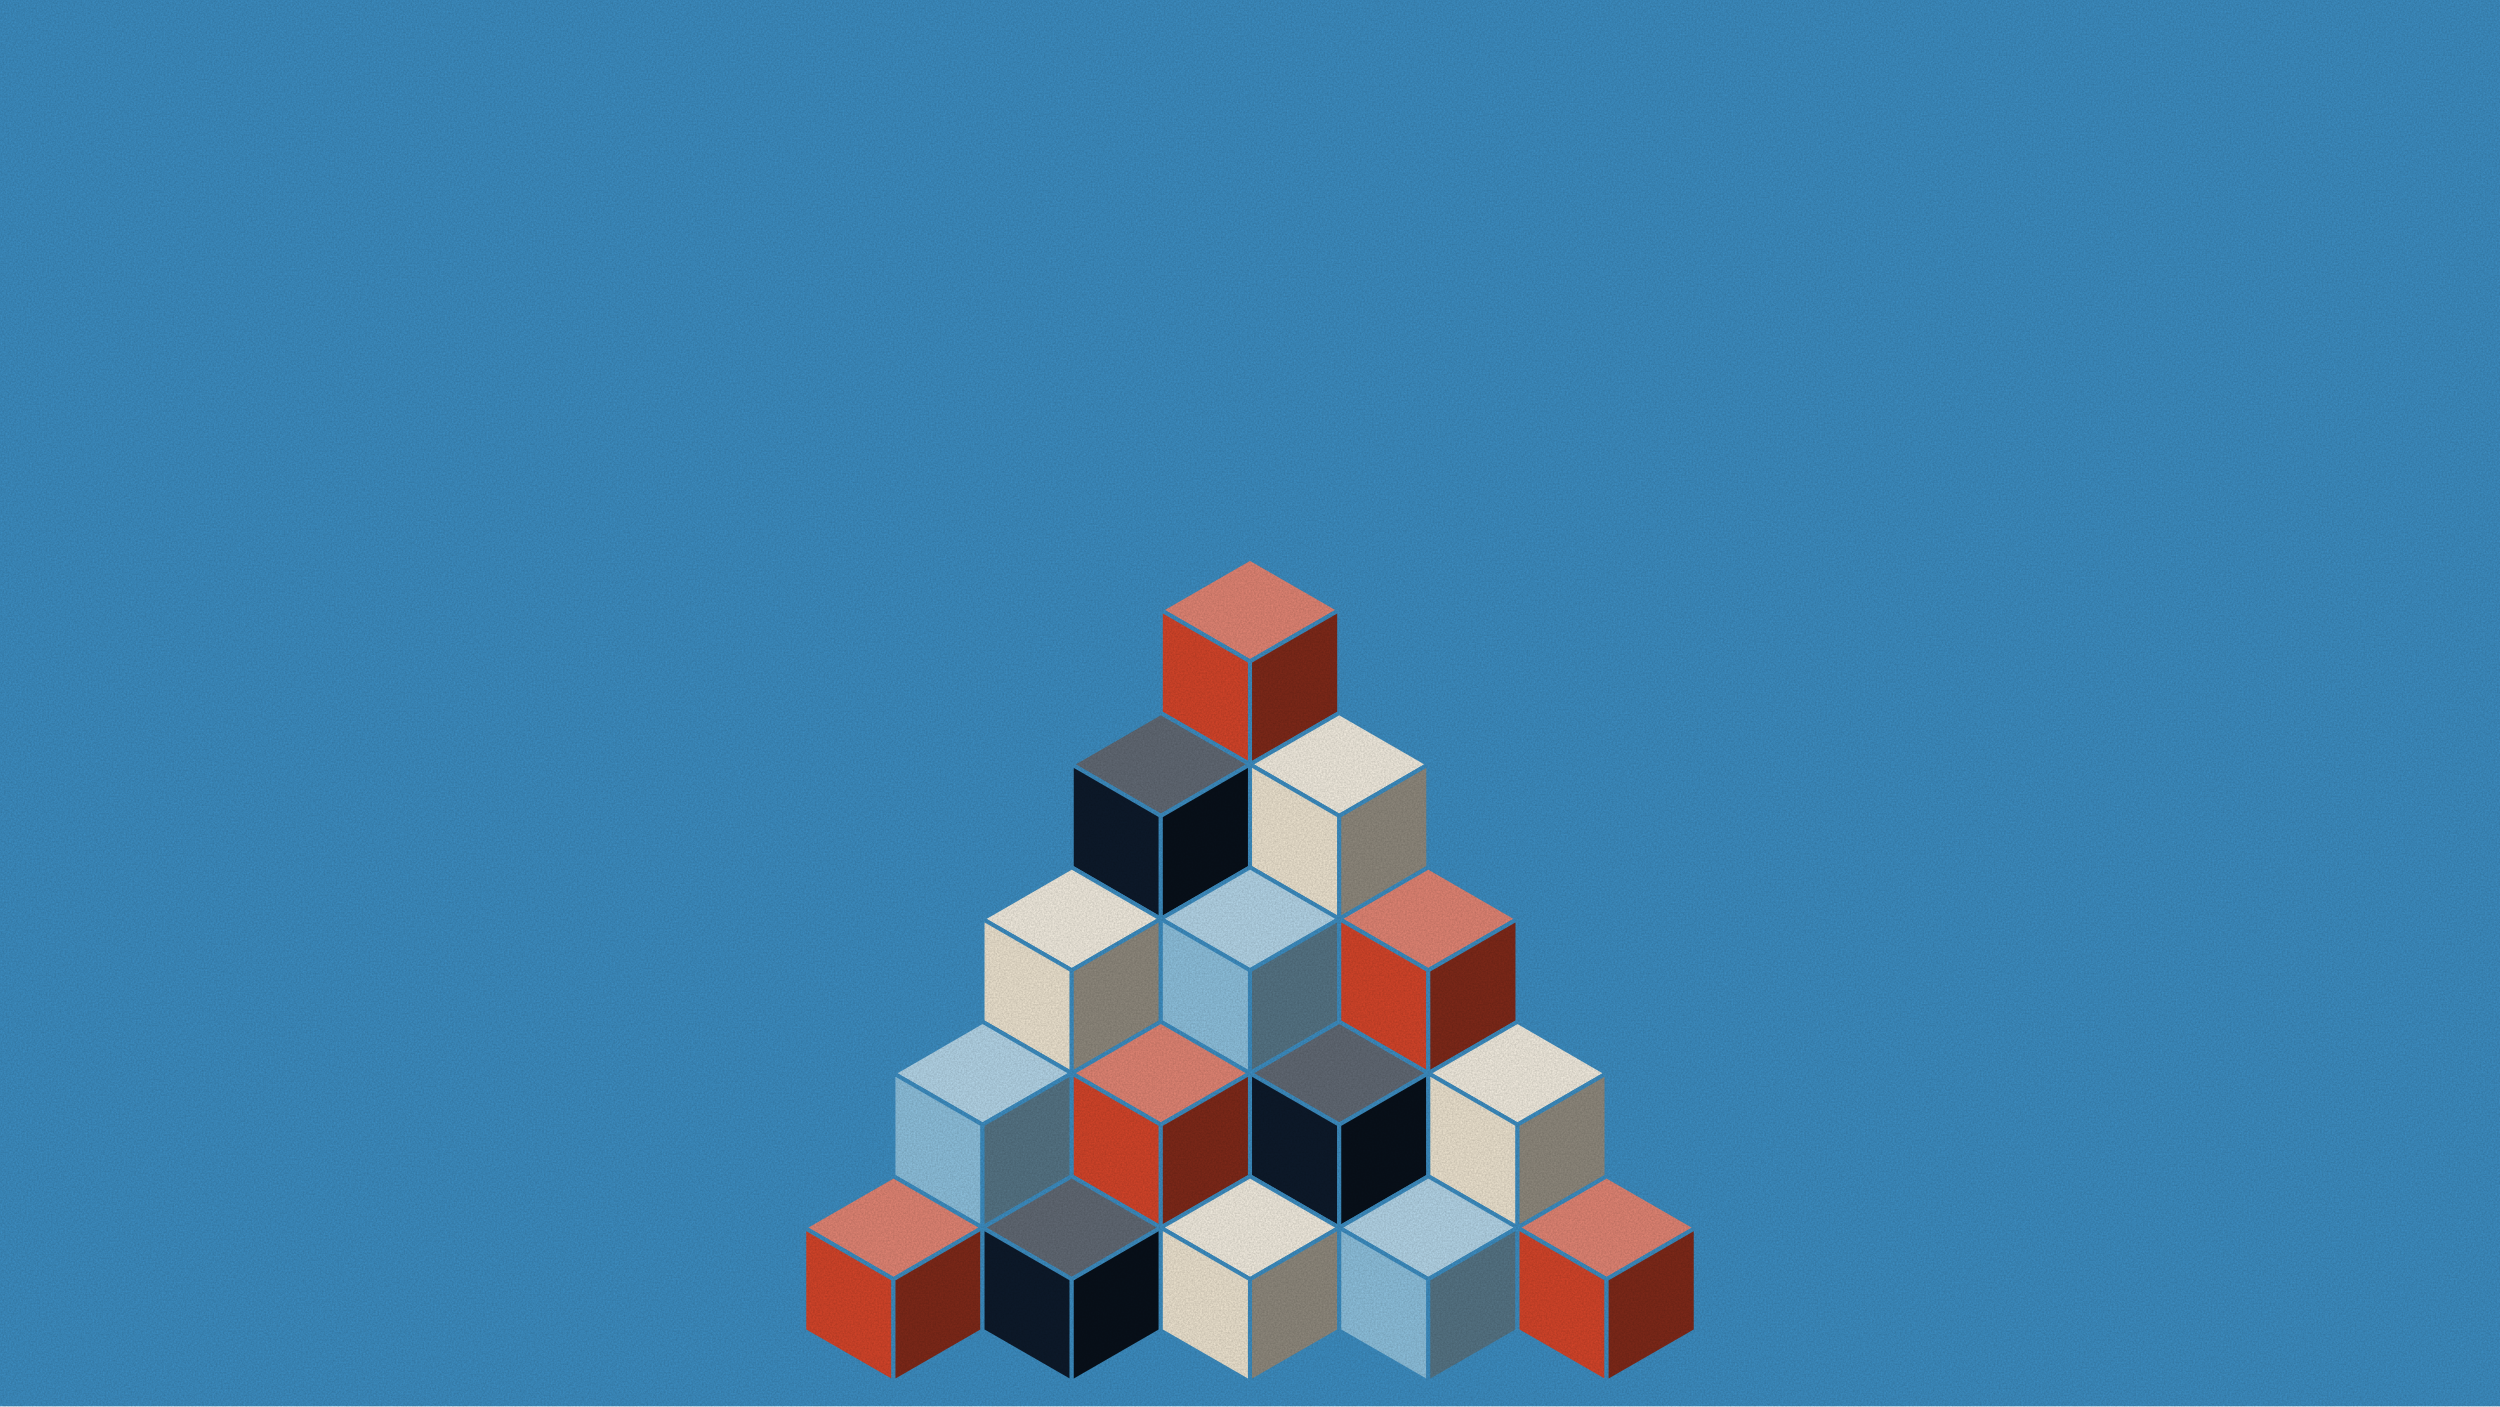
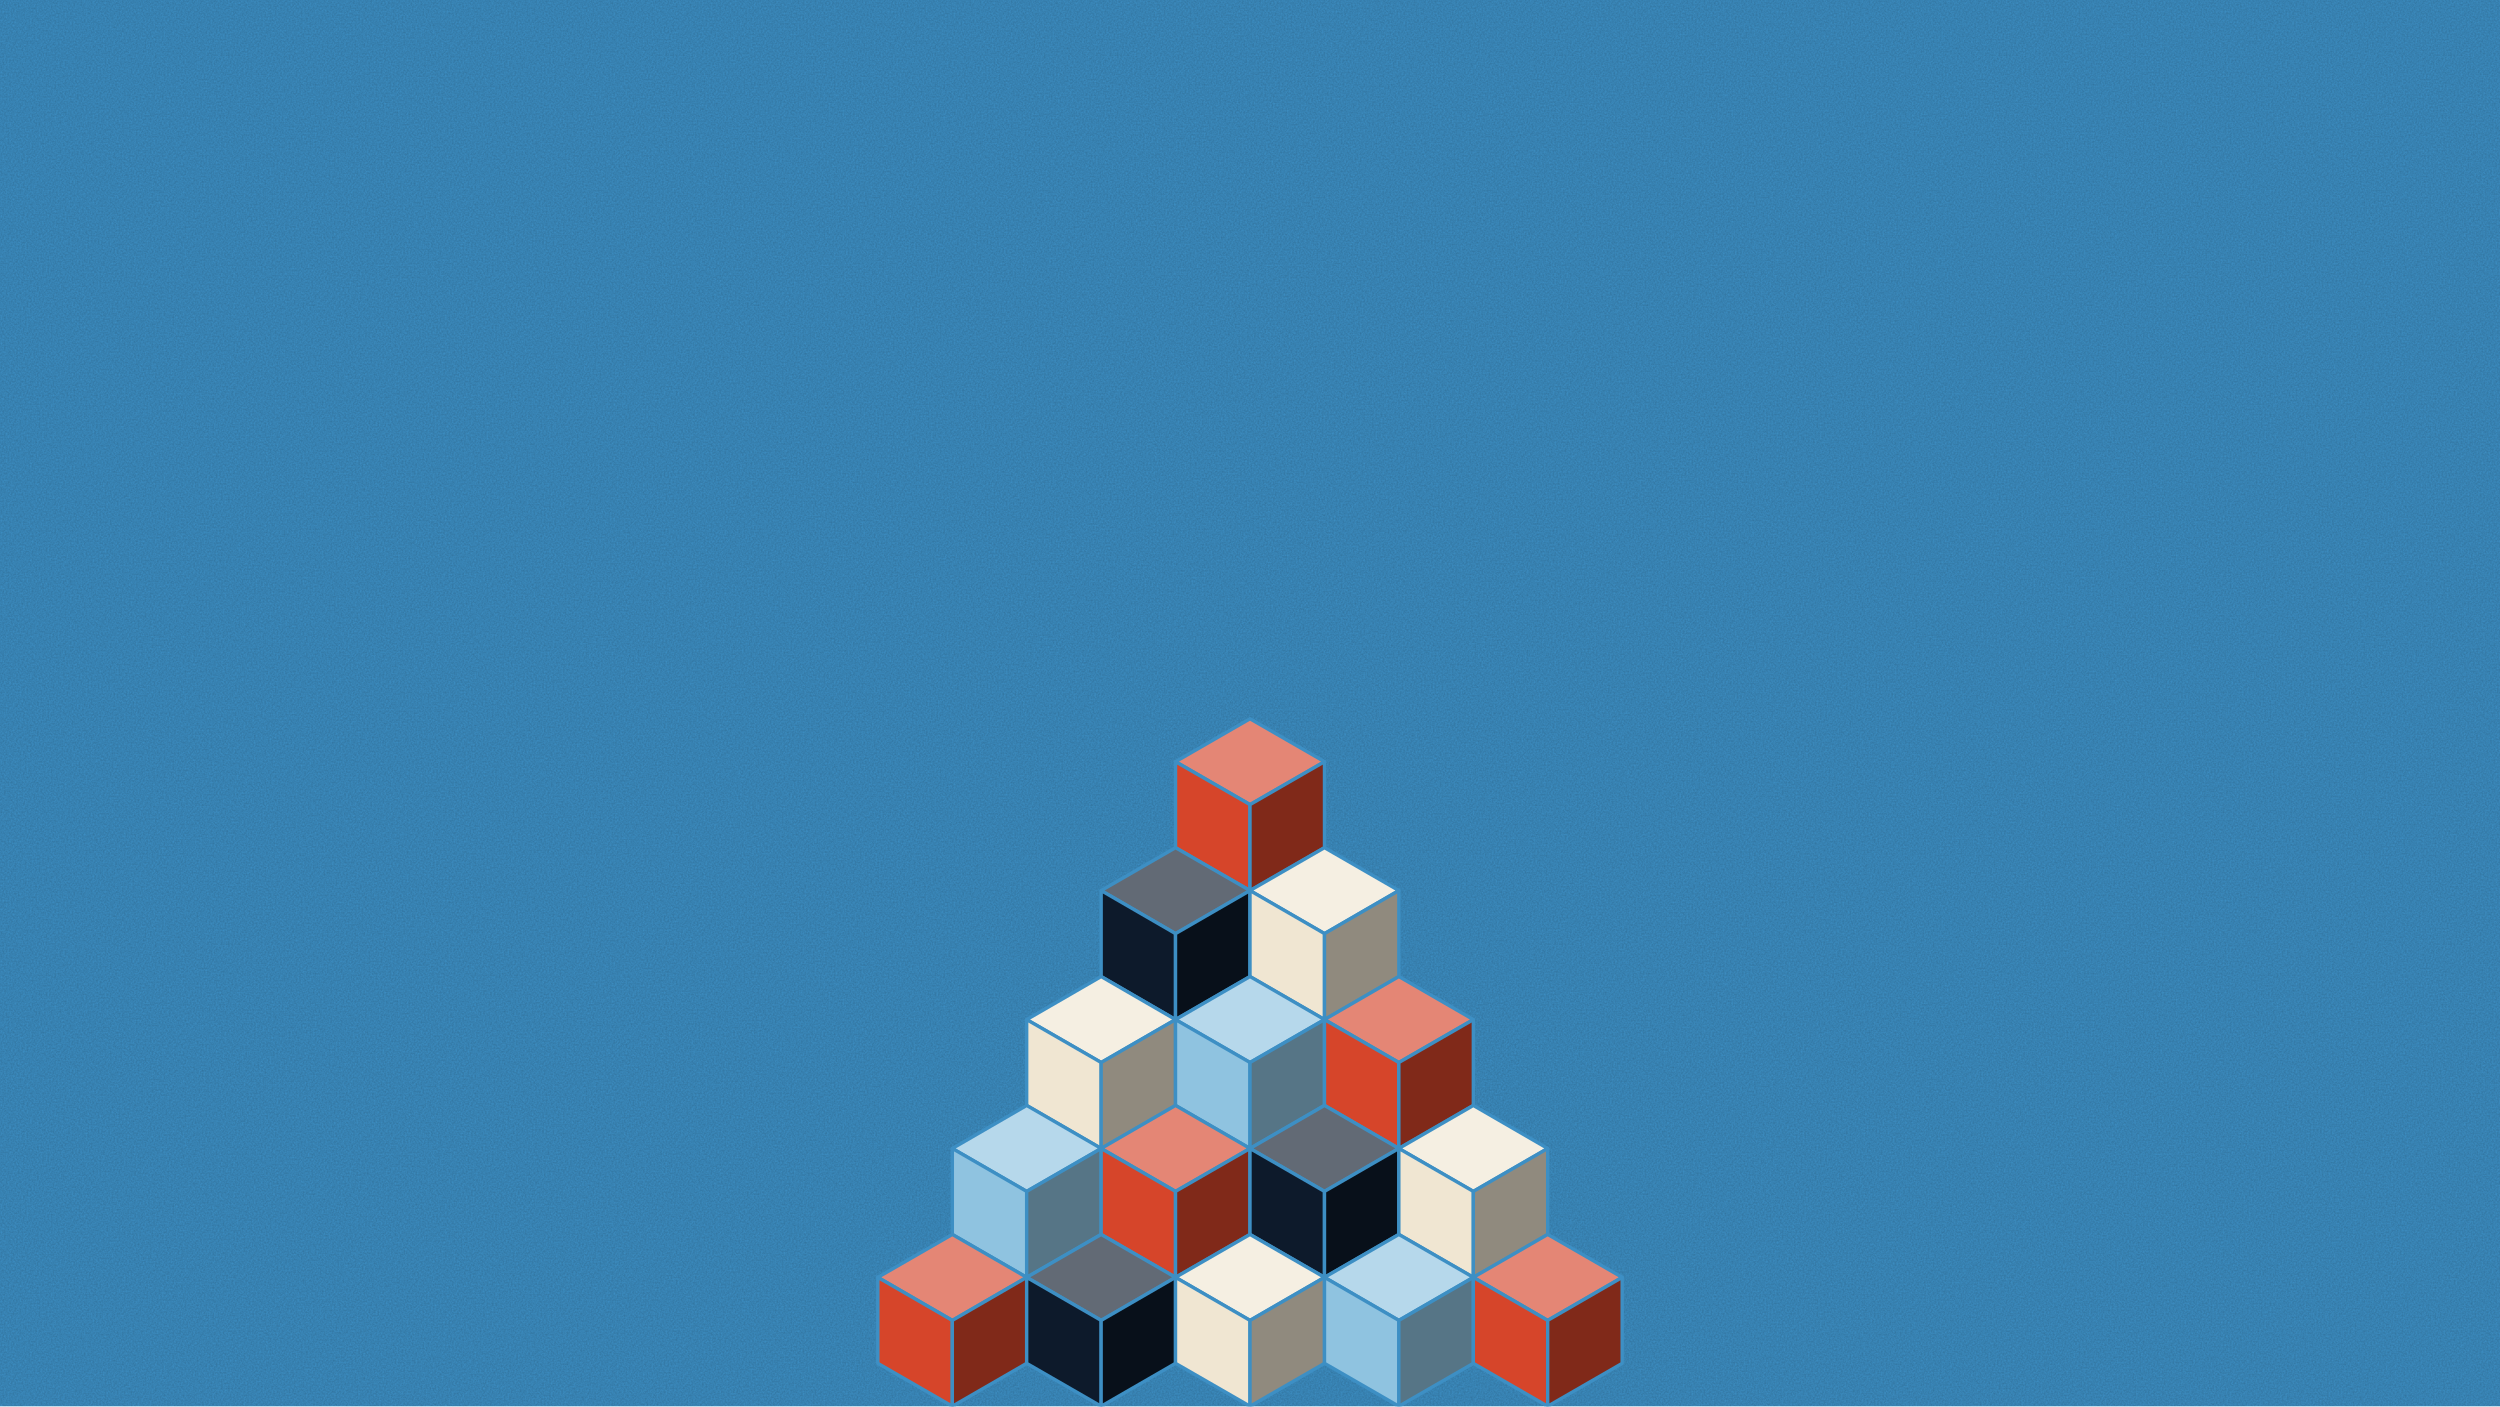
<svg xmlns="http://www.w3.org/2000/svg" viewBox="0 0 1600 900">
-   <defs>
-     <filter id="grana">
-       <feTurbulence type="fractalNoise" baseFrequency=".9" numOctaves="2" />
-       <feColorMatrix values="0 0 0 0 0 0 0 0 0 0 0 0 0 0 0 0 0 0 .55 0" />
-     </filter>
-   </defs>
-   <rect width="1600" height="900" fill="#3d8fc4" />
-   <svg x="0" y="342" width="1600" height="558" viewBox="0 0 1600 558" overflow="hidden">
-     <polygon points="800.0,15.5 857.1,48.4 800.0,81.3 742.9,48.4" fill="#e48675" stroke="#3d8fc4" stroke-width="2.6" stroke-linejoin="round" />
-     <polygon points="742.9,48.4 800.0,81.3 800.0,147.2 742.9,114.3" fill="#d6452a" stroke="#3d8fc4" stroke-width="2.6" stroke-linejoin="round" />
-     <polygon points="800.0,81.3 857.1,48.4 857.1,114.3 800.0,147.2" fill="#802919" stroke="#3d8fc4" stroke-width="2.6" stroke-linejoin="round" />
-     <polygon points="742.9,114.3 800.0,147.2 742.9,180.2 685.9,147.2" fill="#626a75" stroke="#3d8fc4" stroke-width="2.6" stroke-linejoin="round" />
-     <polygon points="685.9,147.2 742.9,180.2 742.9,246.1 685.9,213.1" fill="#0d1a2b" stroke="#3d8fc4" stroke-width="2.6" stroke-linejoin="round" />
-     <polygon points="742.9,180.2 800.0,147.2 800.0,213.1 742.9,246.1" fill="#08101a" stroke="#3d8fc4" stroke-width="2.6" stroke-linejoin="round" />
-     <polygon points="857.1,114.3 914.1,147.2 857.1,180.2 800.0,147.2" fill="#f5efe2" stroke="#3d8fc4" stroke-width="2.6" stroke-linejoin="round" />
-     <polygon points="800.0,147.2 857.1,180.2 857.1,246.1 800.0,213.1" fill="#f0e6d2" stroke="#3d8fc4" stroke-width="2.6" stroke-linejoin="round" />
-     <polygon points="857.1,180.2 914.1,147.2 914.1,213.1 857.1,246.1" fill="#908a7e" stroke="#3d8fc4" stroke-width="2.6" stroke-linejoin="round" />
-     <polygon points="685.9,213.1 742.9,246.1 685.9,279.0 628.8,246.1" fill="#f5efe2" stroke="#3d8fc4" stroke-width="2.6" stroke-linejoin="round" />
-     <polygon points="628.8,246.1 685.9,279.0 685.9,344.9 628.8,311.9" fill="#f0e6d2" stroke="#3d8fc4" stroke-width="2.6" stroke-linejoin="round" />
-     <polygon points="685.9,279.0 742.9,246.1 742.9,311.9 685.9,344.9" fill="#908a7e" stroke="#3d8fc4" stroke-width="2.6" stroke-linejoin="round" />
-     <polygon points="800.0,213.1 857.1,246.1 800.0,279.0 742.9,246.1" fill="#b6d8eb" stroke="#3d8fc4" stroke-width="2.6" stroke-linejoin="round" />
-     <polygon points="742.9,246.1 800.0,279.0 800.0,344.9 742.9,311.9" fill="#8fc3e0" stroke="#3d8fc4" stroke-width="2.6" stroke-linejoin="round" />
-     <polygon points="800.0,279.0 857.1,246.1 857.1,311.9 800.0,344.9" fill="#567586" stroke="#3d8fc4" stroke-width="2.6" stroke-linejoin="round" />
-     <polygon points="914.1,213.1 971.2,246.1 914.1,279.0 857.1,246.1" fill="#e48675" stroke="#3d8fc4" stroke-width="2.6" stroke-linejoin="round" />
-     <polygon points="857.1,246.1 914.1,279.0 914.1,344.9 857.1,311.9" fill="#d6452a" stroke="#3d8fc4" stroke-width="2.6" stroke-linejoin="round" />
-     <polygon points="914.1,279.0 971.2,246.1 971.2,311.9 914.1,344.9" fill="#802919" stroke="#3d8fc4" stroke-width="2.6" stroke-linejoin="round" />
-     <polygon points="628.8,311.9 685.9,344.9 628.8,377.8 571.8,344.9" fill="#b6d8eb" stroke="#3d8fc4" stroke-width="2.6" stroke-linejoin="round" />
-     <polygon points="571.8,344.9 628.8,377.8 628.8,443.7 571.8,410.8" fill="#8fc3e0" stroke="#3d8fc4" stroke-width="2.6" stroke-linejoin="round" />
-     <polygon points="628.8,377.8 685.9,344.9 685.9,410.8 628.8,443.7" fill="#567586" stroke="#3d8fc4" stroke-width="2.6" stroke-linejoin="round" />
-     <polygon points="742.9,311.9 800.0,344.9 742.9,377.8 685.9,344.9" fill="#e48675" stroke="#3d8fc4" stroke-width="2.6" stroke-linejoin="round" />
-     <polygon points="685.9,344.9 742.9,377.8 742.9,443.7 685.9,410.8" fill="#d6452a" stroke="#3d8fc4" stroke-width="2.6" stroke-linejoin="round" />
-     <polygon points="742.9,377.8 800.0,344.9 800.0,410.8 742.9,443.7" fill="#802919" stroke="#3d8fc4" stroke-width="2.6" stroke-linejoin="round" />
-     <polygon points="857.1,311.9 914.1,344.9 857.1,377.8 800.0,344.9" fill="#626a75" stroke="#3d8fc4" stroke-width="2.6" stroke-linejoin="round" />
-     <polygon points="800.0,344.9 857.1,377.8 857.1,443.7 800.0,410.8" fill="#0d1a2b" stroke="#3d8fc4" stroke-width="2.6" stroke-linejoin="round" />
-     <polygon points="857.1,377.8 914.1,344.9 914.1,410.8 857.1,443.7" fill="#08101a" stroke="#3d8fc4" stroke-width="2.6" stroke-linejoin="round" />
-     <polygon points="971.2,311.9 1028.2,344.9 971.2,377.8 914.1,344.9" fill="#f5efe2" stroke="#3d8fc4" stroke-width="2.6" stroke-linejoin="round" />
-     <polygon points="914.1,344.9 971.2,377.8 971.2,443.7 914.1,410.8" fill="#f0e6d2" stroke="#3d8fc4" stroke-width="2.6" stroke-linejoin="round" />
-     <polygon points="971.2,377.8 1028.2,344.9 1028.2,410.8 971.2,443.7" fill="#908a7e" stroke="#3d8fc4" stroke-width="2.6" stroke-linejoin="round" />
-     <polygon points="571.8,410.8 628.8,443.7 571.8,476.7 514.7,443.7" fill="#e48675" stroke="#3d8fc4" stroke-width="2.6" stroke-linejoin="round" />
-     <polygon points="514.7,443.7 571.8,476.7 571.8,542.5 514.7,509.6" fill="#d6452a" stroke="#3d8fc4" stroke-width="2.6" stroke-linejoin="round" />
-     <polygon points="571.8,476.7 628.8,443.7 628.8,509.6 571.8,542.5" fill="#802919" stroke="#3d8fc4" stroke-width="2.6" stroke-linejoin="round" />
-     <polygon points="685.9,410.8 742.9,443.7 685.9,476.7 628.8,443.7" fill="#626a75" stroke="#3d8fc4" stroke-width="2.6" stroke-linejoin="round" />
-     <polygon points="628.8,443.7 685.9,476.7 685.9,542.5 628.8,509.6" fill="#0d1a2b" stroke="#3d8fc4" stroke-width="2.6" stroke-linejoin="round" />
-     <polygon points="685.9,476.7 742.9,443.7 742.9,509.6 685.9,542.5" fill="#08101a" stroke="#3d8fc4" stroke-width="2.6" stroke-linejoin="round" />
-     <polygon points="800.0,410.8 857.1,443.7 800.0,476.7 742.9,443.7" fill="#f5efe2" stroke="#3d8fc4" stroke-width="2.6" stroke-linejoin="round" />
-     <polygon points="742.9,443.7 800.0,476.7 800.0,542.5 742.9,509.6" fill="#f0e6d2" stroke="#3d8fc4" stroke-width="2.6" stroke-linejoin="round" />
-     <polygon points="800.0,476.7 857.1,443.7 857.1,509.6 800.0,542.5" fill="#908a7e" stroke="#3d8fc4" stroke-width="2.6" stroke-linejoin="round" />
-     <polygon points="914.1,410.8 971.2,443.7 914.1,476.7 857.1,443.7" fill="#b6d8eb" stroke="#3d8fc4" stroke-width="2.6" stroke-linejoin="round" />
-     <polygon points="857.1,443.7 914.1,476.7 914.1,542.5 857.1,509.6" fill="#8fc3e0" stroke="#3d8fc4" stroke-width="2.6" stroke-linejoin="round" />
-     <polygon points="914.1,476.7 971.2,443.7 971.2,509.6 914.1,542.5" fill="#567586" stroke="#3d8fc4" stroke-width="2.6" stroke-linejoin="round" />
-     <polygon points="1028.2,410.8 1085.3,443.7 1028.2,476.7 971.2,443.7" fill="#e48675" stroke="#3d8fc4" stroke-width="2.6" stroke-linejoin="round" />
-     <polygon points="971.2,443.7 1028.2,476.7 1028.2,542.5 971.2,509.6" fill="#d6452a" stroke="#3d8fc4" stroke-width="2.6" stroke-linejoin="round" />
-     <polygon points="1028.2,476.7 1085.3,443.7 1085.3,509.6 1028.2,542.5" fill="#802919" stroke="#3d8fc4" stroke-width="2.6" stroke-linejoin="round" />
+   <svg width="1600" height="900" viewBox="0 0 1600 900" preserveAspectRatio="xMidYMax slice">
+     <defs>
+       <filter id="f-grana">
+         <feTurbulence type="fractalNoise" baseFrequency=".9" numOctaves="2" />
+         <feColorMatrix values="0 0 0 0 0 0 0 0 0 0 0 0 0 0 0 0 0 0 .55 0" />
+       </filter>
+     </defs>
+     <rect width="1600" height="900" fill="#3d8fc4" />
+     <rect width="1600" height="900" filter="url(#f-grana)" opacity=".35" />
  </svg>
-   <rect width="1600" height="900" filter="url(#grana)" opacity=".35" />
+   <svg x="96" y="450" width="1408" height="450" viewBox="502.7 345.5 594.6 539" preserveAspectRatio="xMidYMax meet" overflow="hidden">
+     <defs>
+       <filter id="s-grana">
+         <feTurbulence type="fractalNoise" baseFrequency=".9" numOctaves="2" />
+         <feColorMatrix values="0 0 0 0 0 0 0 0 0 0 0 0 0 0 0 0 0 0 .55 0" />
+       </filter>
+     </defs>
+     <svg x="0" y="342" width="1600" height="558" viewBox="0 0 1600 558" overflow="hidden">
+       <polygon points="800.0,15.5 857.1,48.4 800.0,81.3 742.9,48.4" fill="#e48675" stroke="#3d8fc4" stroke-width="2.6" stroke-linejoin="round" />
+       <polygon points="742.9,48.4 800.0,81.3 800.0,147.2 742.9,114.3" fill="#d6452a" stroke="#3d8fc4" stroke-width="2.6" stroke-linejoin="round" />
+       <polygon points="800.0,81.3 857.1,48.4 857.1,114.3 800.0,147.2" fill="#802919" stroke="#3d8fc4" stroke-width="2.6" stroke-linejoin="round" />
+       <polygon points="742.9,114.3 800.0,147.2 742.9,180.2 685.9,147.2" fill="#626a75" stroke="#3d8fc4" stroke-width="2.6" stroke-linejoin="round" />
+       <polygon points="685.9,147.2 742.9,180.2 742.9,246.1 685.9,213.1" fill="#0d1a2b" stroke="#3d8fc4" stroke-width="2.6" stroke-linejoin="round" />
+       <polygon points="742.9,180.2 800.0,147.2 800.0,213.1 742.9,246.1" fill="#08101a" stroke="#3d8fc4" stroke-width="2.6" stroke-linejoin="round" />
+       <polygon points="857.1,114.3 914.1,147.2 857.1,180.2 800.0,147.2" fill="#f5efe2" stroke="#3d8fc4" stroke-width="2.6" stroke-linejoin="round" />
+       <polygon points="800.0,147.2 857.1,180.2 857.1,246.1 800.0,213.1" fill="#f0e6d2" stroke="#3d8fc4" stroke-width="2.6" stroke-linejoin="round" />
+       <polygon points="857.1,180.2 914.1,147.2 914.1,213.1 857.1,246.1" fill="#908a7e" stroke="#3d8fc4" stroke-width="2.6" stroke-linejoin="round" />
+       <polygon points="685.9,213.1 742.9,246.1 685.9,279.0 628.8,246.1" fill="#f5efe2" stroke="#3d8fc4" stroke-width="2.6" stroke-linejoin="round" />
+       <polygon points="628.8,246.1 685.9,279.0 685.9,344.9 628.8,311.9" fill="#f0e6d2" stroke="#3d8fc4" stroke-width="2.6" stroke-linejoin="round" />
+       <polygon points="685.9,279.0 742.9,246.1 742.9,311.9 685.9,344.9" fill="#908a7e" stroke="#3d8fc4" stroke-width="2.6" stroke-linejoin="round" />
+       <polygon points="800.0,213.1 857.1,246.1 800.0,279.0 742.9,246.1" fill="#b6d8eb" stroke="#3d8fc4" stroke-width="2.6" stroke-linejoin="round" />
+       <polygon points="742.9,246.1 800.0,279.0 800.0,344.9 742.9,311.9" fill="#8fc3e0" stroke="#3d8fc4" stroke-width="2.6" stroke-linejoin="round" />
+       <polygon points="800.0,279.0 857.1,246.1 857.1,311.9 800.0,344.9" fill="#567586" stroke="#3d8fc4" stroke-width="2.6" stroke-linejoin="round" />
+       <polygon points="914.1,213.1 971.2,246.1 914.1,279.0 857.1,246.1" fill="#e48675" stroke="#3d8fc4" stroke-width="2.6" stroke-linejoin="round" />
+       <polygon points="857.1,246.1 914.1,279.0 914.1,344.9 857.1,311.9" fill="#d6452a" stroke="#3d8fc4" stroke-width="2.6" stroke-linejoin="round" />
+       <polygon points="914.1,279.0 971.2,246.1 971.2,311.9 914.1,344.9" fill="#802919" stroke="#3d8fc4" stroke-width="2.6" stroke-linejoin="round" />
+       <polygon points="628.8,311.9 685.9,344.9 628.8,377.8 571.8,344.9" fill="#b6d8eb" stroke="#3d8fc4" stroke-width="2.6" stroke-linejoin="round" />
+       <polygon points="571.8,344.9 628.8,377.8 628.8,443.7 571.8,410.8" fill="#8fc3e0" stroke="#3d8fc4" stroke-width="2.6" stroke-linejoin="round" />
+       <polygon points="628.8,377.8 685.9,344.9 685.9,410.8 628.8,443.7" fill="#567586" stroke="#3d8fc4" stroke-width="2.6" stroke-linejoin="round" />
+       <polygon points="742.9,311.9 800.0,344.9 742.9,377.8 685.9,344.9" fill="#e48675" stroke="#3d8fc4" stroke-width="2.6" stroke-linejoin="round" />
+       <polygon points="685.9,344.9 742.9,377.8 742.9,443.7 685.9,410.8" fill="#d6452a" stroke="#3d8fc4" stroke-width="2.6" stroke-linejoin="round" />
+       <polygon points="742.9,377.8 800.0,344.9 800.0,410.8 742.9,443.7" fill="#802919" stroke="#3d8fc4" stroke-width="2.6" stroke-linejoin="round" />
+       <polygon points="857.1,311.9 914.1,344.9 857.1,377.8 800.0,344.9" fill="#626a75" stroke="#3d8fc4" stroke-width="2.6" stroke-linejoin="round" />
+       <polygon points="800.0,344.9 857.1,377.8 857.1,443.7 800.0,410.8" fill="#0d1a2b" stroke="#3d8fc4" stroke-width="2.6" stroke-linejoin="round" />
+       <polygon points="857.1,377.8 914.1,344.9 914.1,410.8 857.1,443.7" fill="#08101a" stroke="#3d8fc4" stroke-width="2.6" stroke-linejoin="round" />
+       <polygon points="971.2,311.9 1028.2,344.9 971.2,377.8 914.1,344.9" fill="#f5efe2" stroke="#3d8fc4" stroke-width="2.6" stroke-linejoin="round" />
+       <polygon points="914.1,344.9 971.2,377.8 971.2,443.7 914.1,410.8" fill="#f0e6d2" stroke="#3d8fc4" stroke-width="2.6" stroke-linejoin="round" />
+       <polygon points="971.2,377.8 1028.2,344.9 1028.2,410.8 971.2,443.7" fill="#908a7e" stroke="#3d8fc4" stroke-width="2.6" stroke-linejoin="round" />
+       <polygon points="571.8,410.8 628.8,443.7 571.8,476.7 514.7,443.7" fill="#e48675" stroke="#3d8fc4" stroke-width="2.6" stroke-linejoin="round" />
+       <polygon points="514.7,443.7 571.8,476.7 571.8,542.5 514.7,509.6" fill="#d6452a" stroke="#3d8fc4" stroke-width="2.6" stroke-linejoin="round" />
+       <polygon points="571.8,476.7 628.8,443.7 628.8,509.6 571.8,542.5" fill="#802919" stroke="#3d8fc4" stroke-width="2.6" stroke-linejoin="round" />
+       <polygon points="685.9,410.8 742.9,443.7 685.9,476.7 628.8,443.7" fill="#626a75" stroke="#3d8fc4" stroke-width="2.6" stroke-linejoin="round" />
+       <polygon points="628.8,443.7 685.9,476.7 685.9,542.5 628.8,509.6" fill="#0d1a2b" stroke="#3d8fc4" stroke-width="2.6" stroke-linejoin="round" />
+       <polygon points="685.9,476.7 742.9,443.7 742.9,509.6 685.9,542.5" fill="#08101a" stroke="#3d8fc4" stroke-width="2.6" stroke-linejoin="round" />
+       <polygon points="800.0,410.8 857.1,443.7 800.0,476.7 742.9,443.7" fill="#f5efe2" stroke="#3d8fc4" stroke-width="2.6" stroke-linejoin="round" />
+       <polygon points="742.9,443.7 800.0,476.7 800.0,542.5 742.9,509.6" fill="#f0e6d2" stroke="#3d8fc4" stroke-width="2.6" stroke-linejoin="round" />
+       <polygon points="800.0,476.7 857.1,443.7 857.1,509.6 800.0,542.5" fill="#908a7e" stroke="#3d8fc4" stroke-width="2.6" stroke-linejoin="round" />
+       <polygon points="914.1,410.8 971.2,443.7 914.1,476.7 857.1,443.7" fill="#b6d8eb" stroke="#3d8fc4" stroke-width="2.6" stroke-linejoin="round" />
+       <polygon points="857.1,443.7 914.1,476.7 914.1,542.5 857.1,509.6" fill="#8fc3e0" stroke="#3d8fc4" stroke-width="2.6" stroke-linejoin="round" />
+       <polygon points="914.1,476.7 971.2,443.7 971.2,509.6 914.1,542.5" fill="#567586" stroke="#3d8fc4" stroke-width="2.6" stroke-linejoin="round" />
+       <polygon points="1028.2,410.8 1085.3,443.7 1028.2,476.7 971.2,443.7" fill="#e48675" stroke="#3d8fc4" stroke-width="2.6" stroke-linejoin="round" />
+       <polygon points="971.2,443.7 1028.2,476.7 1028.2,542.5 971.2,509.6" fill="#d6452a" stroke="#3d8fc4" stroke-width="2.6" stroke-linejoin="round" />
+       <polygon points="1028.2,476.7 1085.3,443.7 1085.3,509.6 1028.2,542.5" fill="#802919" stroke="#3d8fc4" stroke-width="2.6" stroke-linejoin="round" />
+     </svg>
+   </svg>
</svg>
